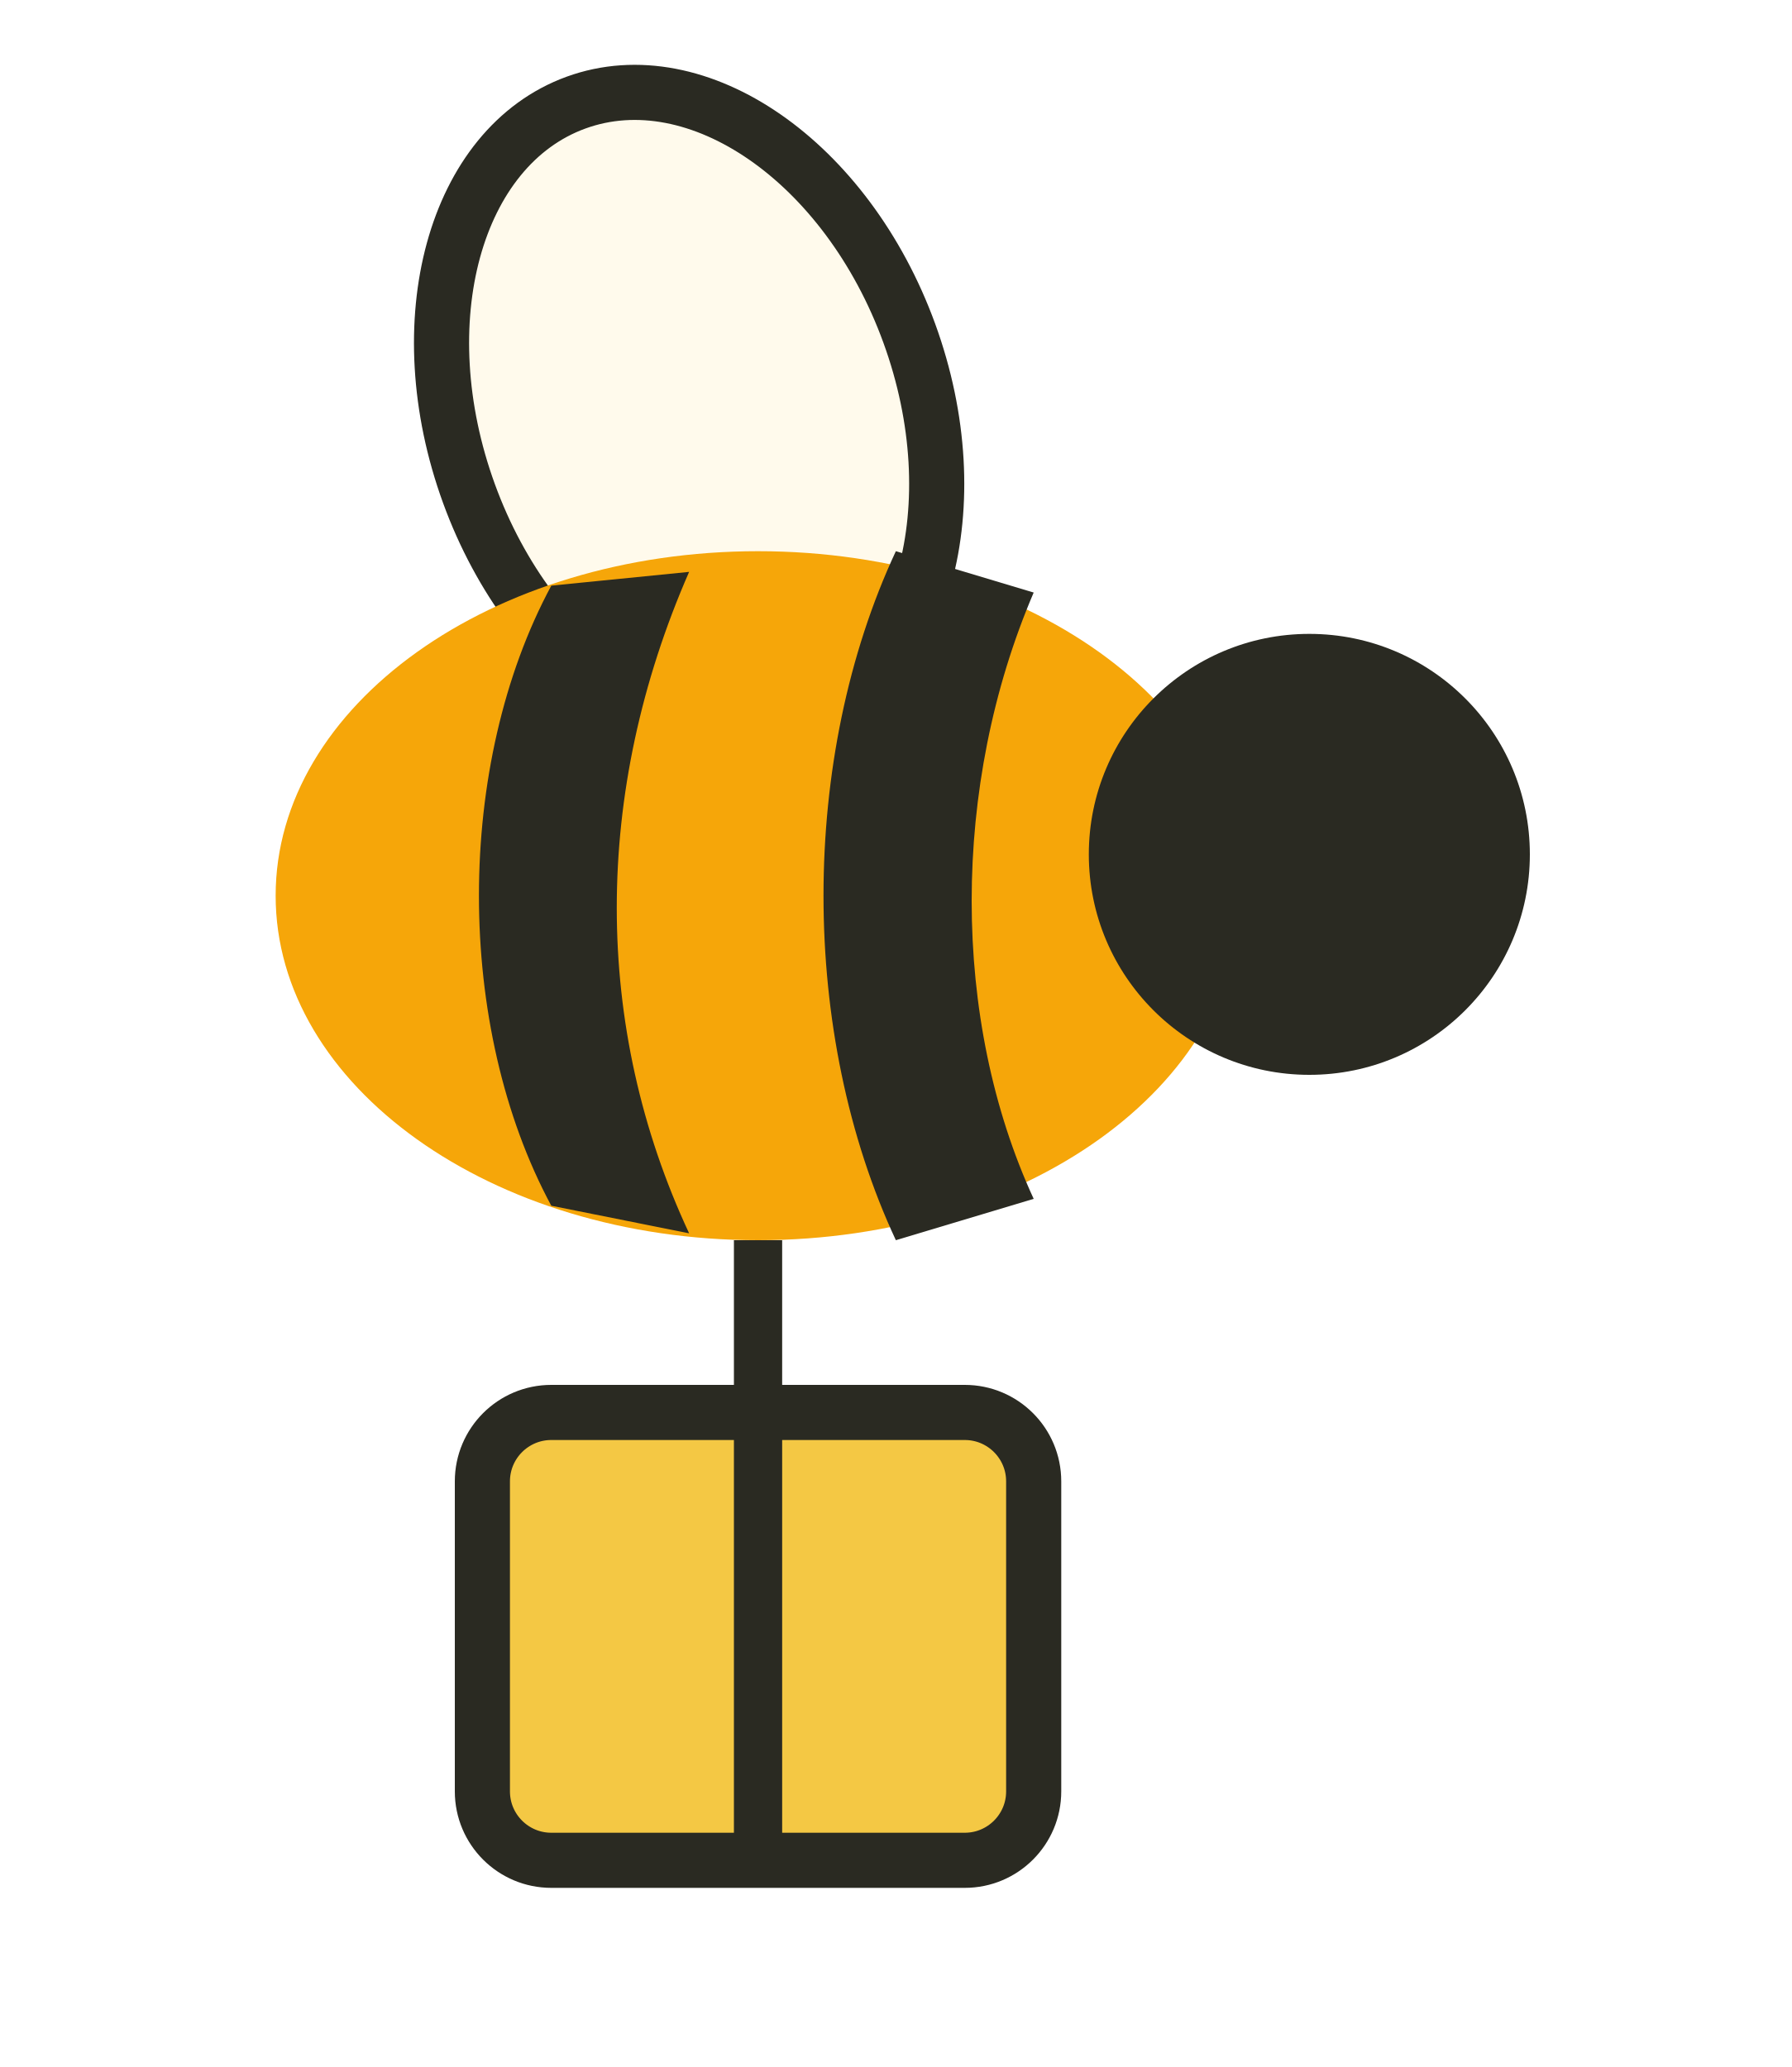
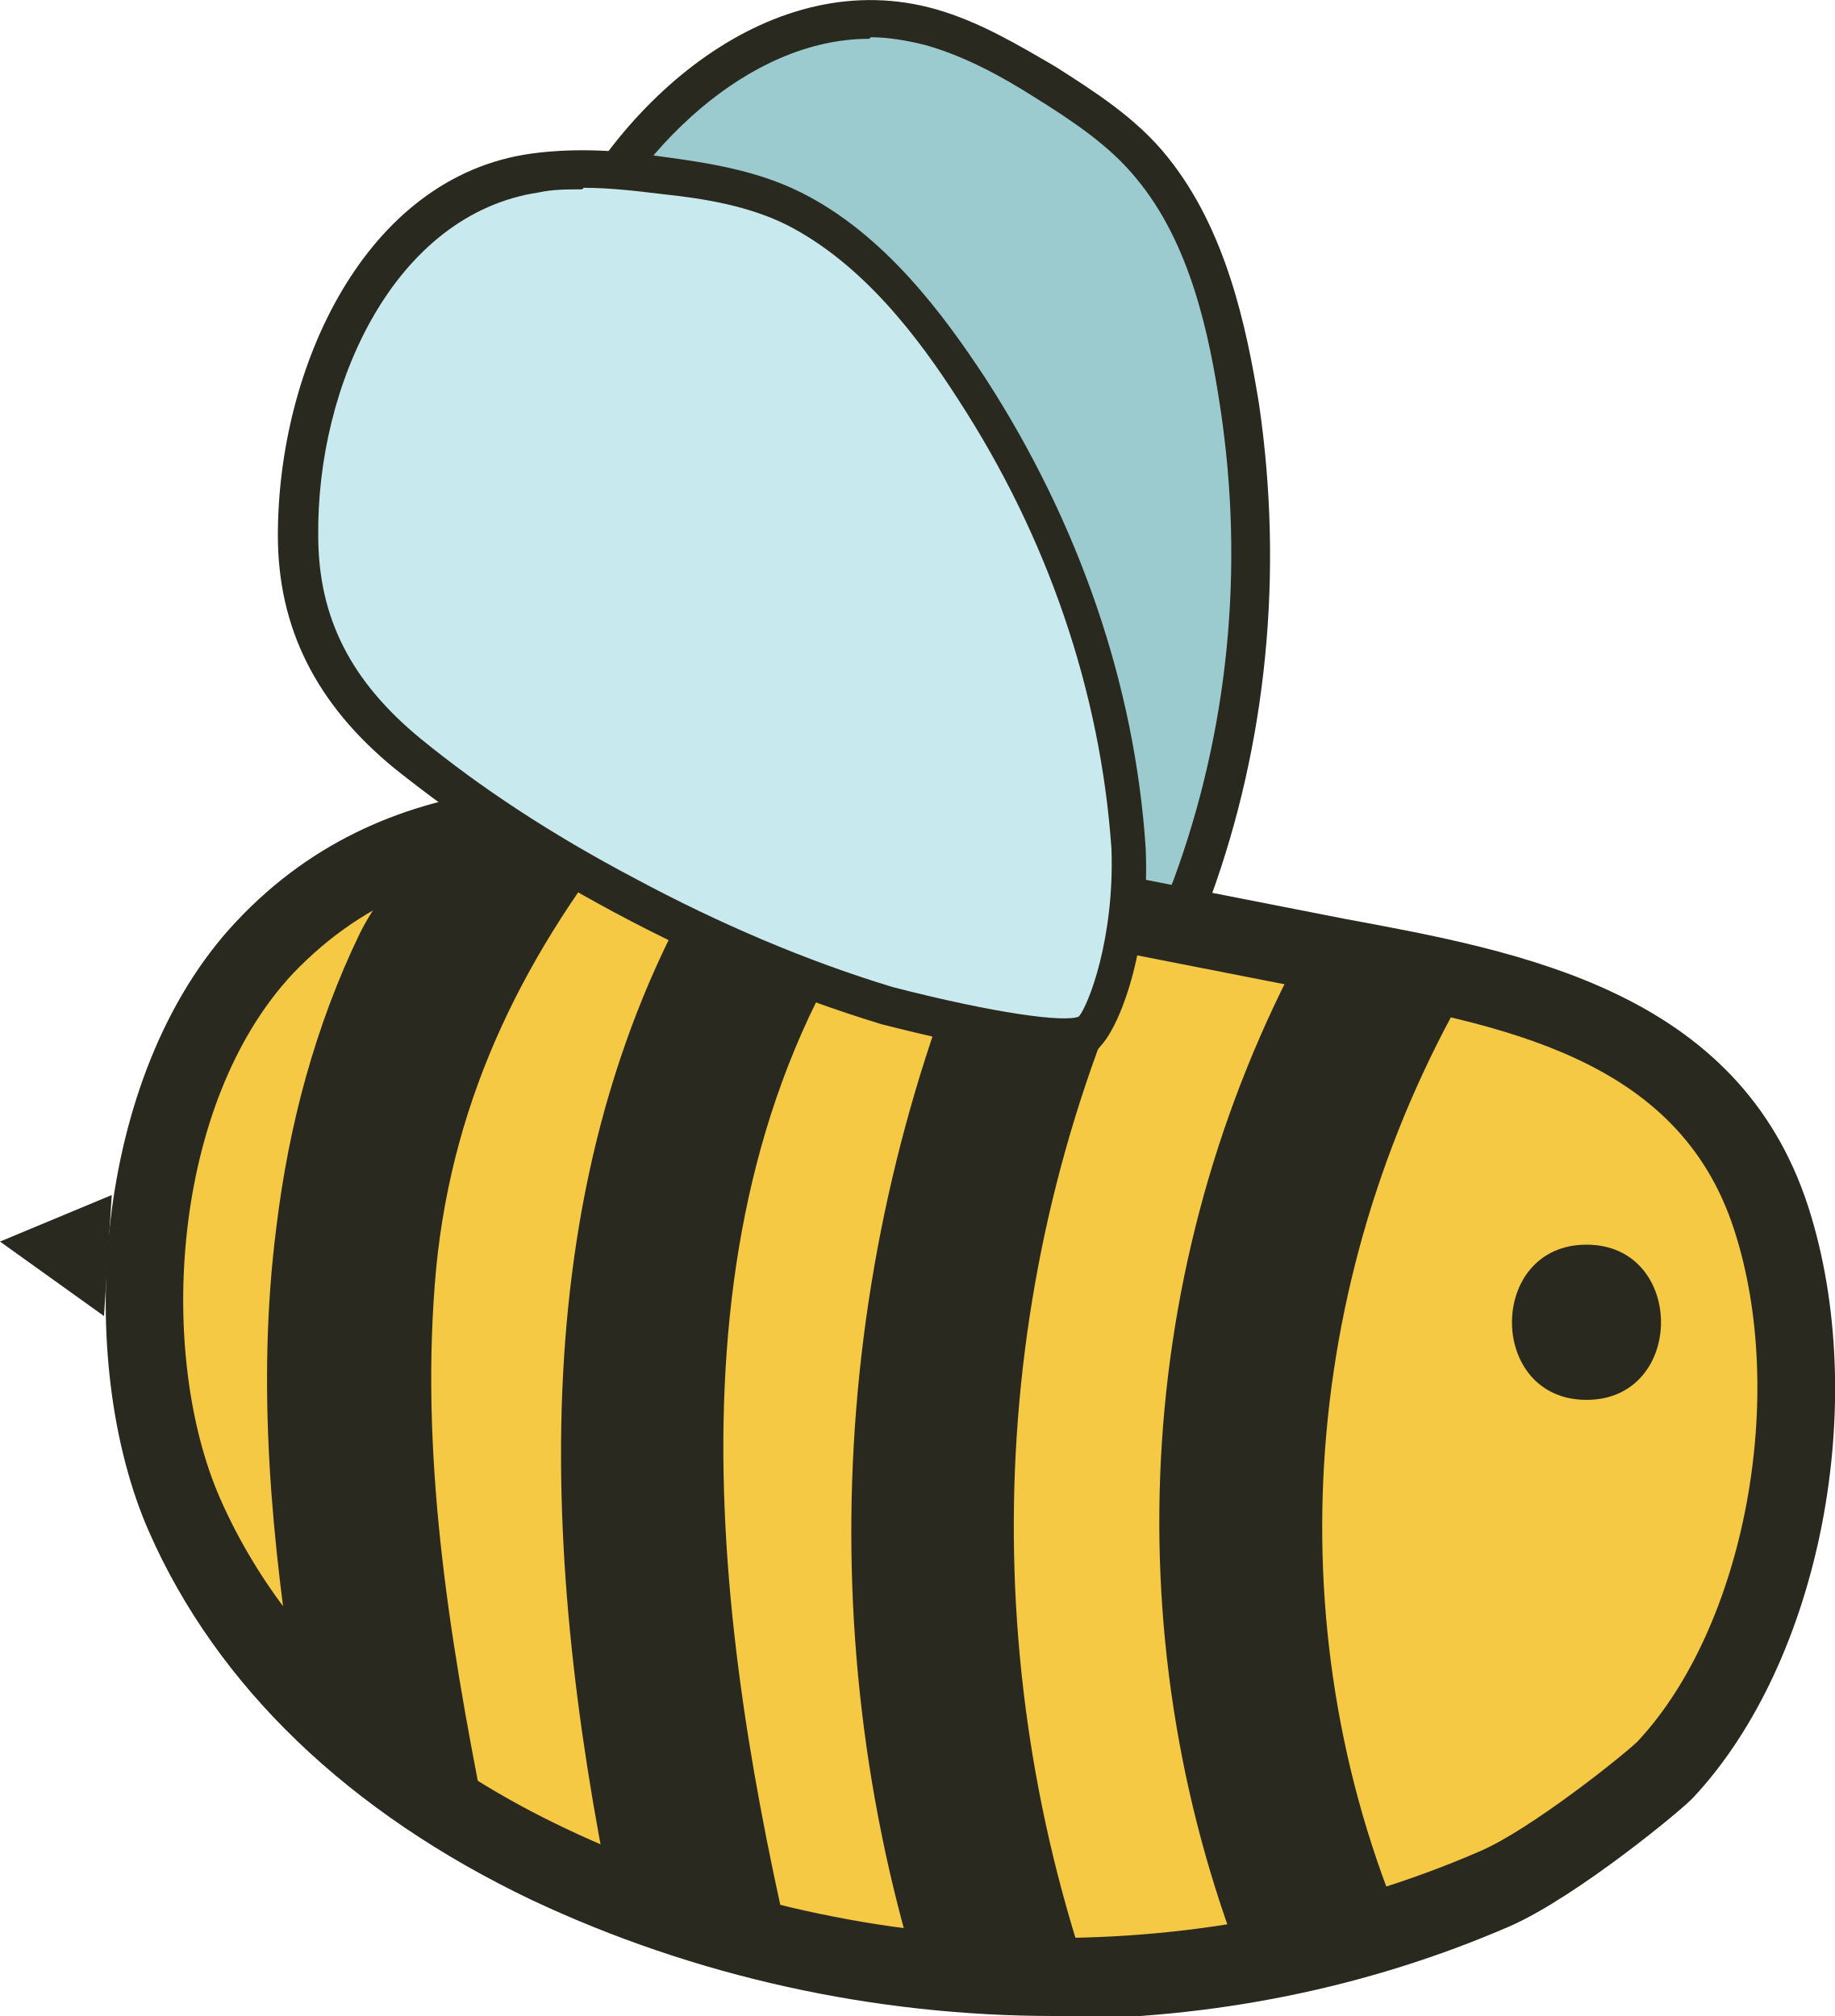
- <svg xmlns="http://www.w3.org/2000/svg" viewBox="-3 -8 26 30">
-   <style>.k-ruta{fill:none;stroke:#2a2a22;stroke-width:1.3;stroke-dasharray:1 6;stroke-linecap:round;opacity:.6}.k-ala{fill:#fffaea;fill-opacity:.9;stroke:#2a2a22;stroke-width:.8}.k-cuerpo{fill:#f6a609}.k-franja{fill:#2a2a22}.k-hilo{fill:none;stroke:#2a2a22;stroke-width:.7}.k-paquete{fill:#f4c844;stroke:#2a2a22;stroke-width:.8}</style>
-   <path class="k-hilo" d="M8 10 v3" />
-   <rect class="k-paquete" x="4" y="12.5" width="8" height="6.5" rx="1" />
-   <path class="k-hilo" d="M8 12.5 v6.5" />
-   <ellipse cx="7" cy="-2" rx="3.4" ry="4.8" transform="rotate(-20 7 -2)" class="k-ala" />
-   <ellipse cx="8" cy="5" rx="7" ry="5" class="k-cuerpo" />
-   <path class="k-franja" d="M5 .5c-1.4 2.6-1.4 6.4 0 9l2 .4c-1.4-3-1.4-6.4 0-9.6zM10 0c-1.4 3-1.4 7 0 10l2-.6c-1.2-2.6-1.2-6 0-8.8z" />
-   <circle class="k-franja" cx="16" cy="4.4" r="3.2" />
+ <svg xmlns="http://www.w3.org/2000/svg" id="Layer_2" data-name="Layer 2" viewBox="0 0 11.82 12.99">
+   <defs>
+     <style>
+       .cls-1 {
+         fill: #c8e9ed;
+       }
+ 
+       .cls-2 {
+         fill: #9bcbce;
+       }
+ 
+       .cls-3 {
+         fill: #f5c943;
+       }
+ 
+       .cls-4 {
+         fill: #2a2920;
+       }
+     </style>
+   </defs>
+   <g id="Layer_1-2" data-name="Layer 1">
+     <g>
+       <g>
+         <path class="cls-2" d="M7.67,5.73c.37-.99.46-2.07.31-3.11-.08-.53-.22-1.1-.56-1.53-.18-.23-.44-.39-.69-.55-.23-.14-.47-.28-.74-.36-1.01-.29-1.97.64-2.36,1.5-.24.54-.2,1.04.06,1.57.25.5.56.97.89,1.41.37.49.78.94,1.24,1.34.36.29.98.75,1.12.7s.5-.41.72-.97Z" />
+         <path class="cls-4" d="M6.93,6.83c-.12,0-.39-.1-1.18-.73-.46-.4-.89-.86-1.26-1.36-.38-.5-.68-.97-.9-1.43-.29-.58-.31-1.13-.06-1.67C3.96.64,4.98-.24,6.03.06c.28.08.53.23.77.37.25.16.52.33.72.58.38.47.51,1.1.59,1.59.16,1.09.05,2.19-.31,3.18h0c-.22.56-.6.97-.79,1.04-.01,0-.04.01-.07.01ZM5.6.25c-.78,0-1.51.71-1.85,1.48-.21.48-.2.95.06,1.46.22.45.51.9.88,1.39.37.49.78.93,1.23,1.32.53.43.92.67,1.01.67.08-.04.42-.36.63-.9.35-.95.46-2,.3-3.05-.07-.46-.19-1.05-.54-1.47-.17-.21-.41-.37-.65-.52-.22-.14-.46-.27-.71-.34-.12-.03-.24-.05-.35-.05Z" />
+       </g>
+       <g>
+         <g>
+           <path class="cls-3" d="M11.41,7.85c-.45-1.4-1.97-1.52-3.19-1.76-1.11-.22-2.22-.44-3.33-.65-1.14-.22-2.34-.24-3.19.68-.82.88-.99,2.59-.52,3.66.45,1.03,1.34,1.77,2.34,2.24,1.89.89,4.17.99,6.1.15.39-.17,1.05-.72,1.1-.77.78-.85,1.04-2.45.68-3.55Z" />
+           <path class="cls-4" d="M6.79,12.99c-1.15,0-2.31-.25-3.37-.75-1.17-.56-2.02-1.37-2.46-2.37-.48-1.09-.37-2.94.56-3.93,1.01-1.08,2.44-.94,3.42-.75l3.72.73c1.13.21,2.54.46,2.99,1.86.4,1.25.08,2.92-.74,3.8-.06.07-.75.64-1.18.83-.92.4-1.92.6-2.94.6ZM3.74,5.55c-.8,0-1.39.24-1.85.72-.79.84-.88,2.46-.47,3.39.49,1.11,1.48,1.77,2.22,2.12,1.87.89,4.07.94,5.89.15.33-.14.94-.63,1.02-.71.69-.74.97-2.23.62-3.3h0c-.36-1.11-1.5-1.32-2.6-1.52l-3.72-.73c-.41-.08-.78-.12-1.11-.12Z" />
+         </g>
+         <polygon class="cls-4" points="0 8 .67 8.48 .72 7.7 0 8" />
+         <path class="cls-4" d="M8.28,12.62c.24-.1.49-.18.73-.26-.82-2-.6-4.3.54-6.16-.34-.05-.71-.13-1.09-.21-1.15,2.05-1.3,4.52-.45,6.69.05-.01.14-.04.26-.06Z" />
+         <path class="cls-4" d="M6.98,12.73s0-.07-.01-.11c-.73-2.26-.55-4.73.54-6.86-.34-.09-.69-.17-1.03-.25-1.08,2.26-1.3,4.83-.57,7.22.36,0,.72,0,1.08,0Z" />
+         <path class="cls-4" d="M4.38,12.27s0,0,0,0c.23.06.44.15.65.25.02-.07.03-.15,0-.23-.5-2.28-.74-4.97.93-6.89-.4-.08-.79-.13-1.18-.15-1.39,2-1.33,4.48-.88,6.8.16.07.31.15.46.23Z" />
+         <path class="cls-4" d="M2.1,11.07c.09.08.34.26.48.38.05.02.1.04.16.07.1.05.21.09.31.14.02.01.05.02.07.03-.23-1.16-.42-2.34-.31-3.52.11-1.12.58-2.05,1.29-2.92-.44.03-.86.12-1.24.3-.11.05-.22.08-.33.12-.07.11-.15.22-.21.34-.29.6-.46,1.24-.54,1.9-.13,1.02-.03,2.03.13,3.04.06.05.12.08.17.13Z" />
+         <path class="cls-4" d="M10.22,9.02c-.64,0-.64-1,0-1s.64,1,0,1Z" />
+       </g>
+       <g>
+         <path class="cls-1" d="M7.27,5.47c-.07-1.06-.43-2.07-1.01-2.96-.29-.45-.65-.91-1.14-1.16-.26-.13-.56-.18-.85-.21-.27-.03-.55-.06-.82-.02-1.04.15-1.53,1.4-1.53,2.34,0,.59.25,1.03.7,1.4.43.35.91.65,1.4.92.54.29,1.1.53,1.69.7.45.12,1.2.28,1.31.17s.29-.58.26-1.18Z" />
+         <path class="cls-4" d="M6.85,6.81c-.19,0-.54-.05-1.17-.21-.59-.18-1.16-.42-1.72-.72-.56-.3-1.02-.61-1.42-.93-.5-.41-.75-.9-.75-1.5,0-1.08.56-2.31,1.63-2.46.29-.04.58-.02.85.02.3.04.61.09.89.23.54.27.92.79,1.19,1.2.6.93.96,1.97,1.03,3.02h0c.03.61-.15,1.13-.29,1.28-.02.03-.07.07-.26.07ZM3.75,1.22c-.09,0-.19,0-.28.02-.93.14-1.43,1.24-1.42,2.21,0,.53.21.94.66,1.31.38.31.83.61,1.38.9.54.29,1.1.53,1.66.7.66.17,1.11.23,1.2.19.06-.07.23-.5.21-1.08-.07-1.01-.41-2.01-.99-2.9-.25-.39-.61-.87-1.1-1.12-.24-.12-.52-.17-.81-.2-.16-.02-.34-.04-.5-.04Z" />
+       </g>
+     </g>
+   </g>
</svg>
